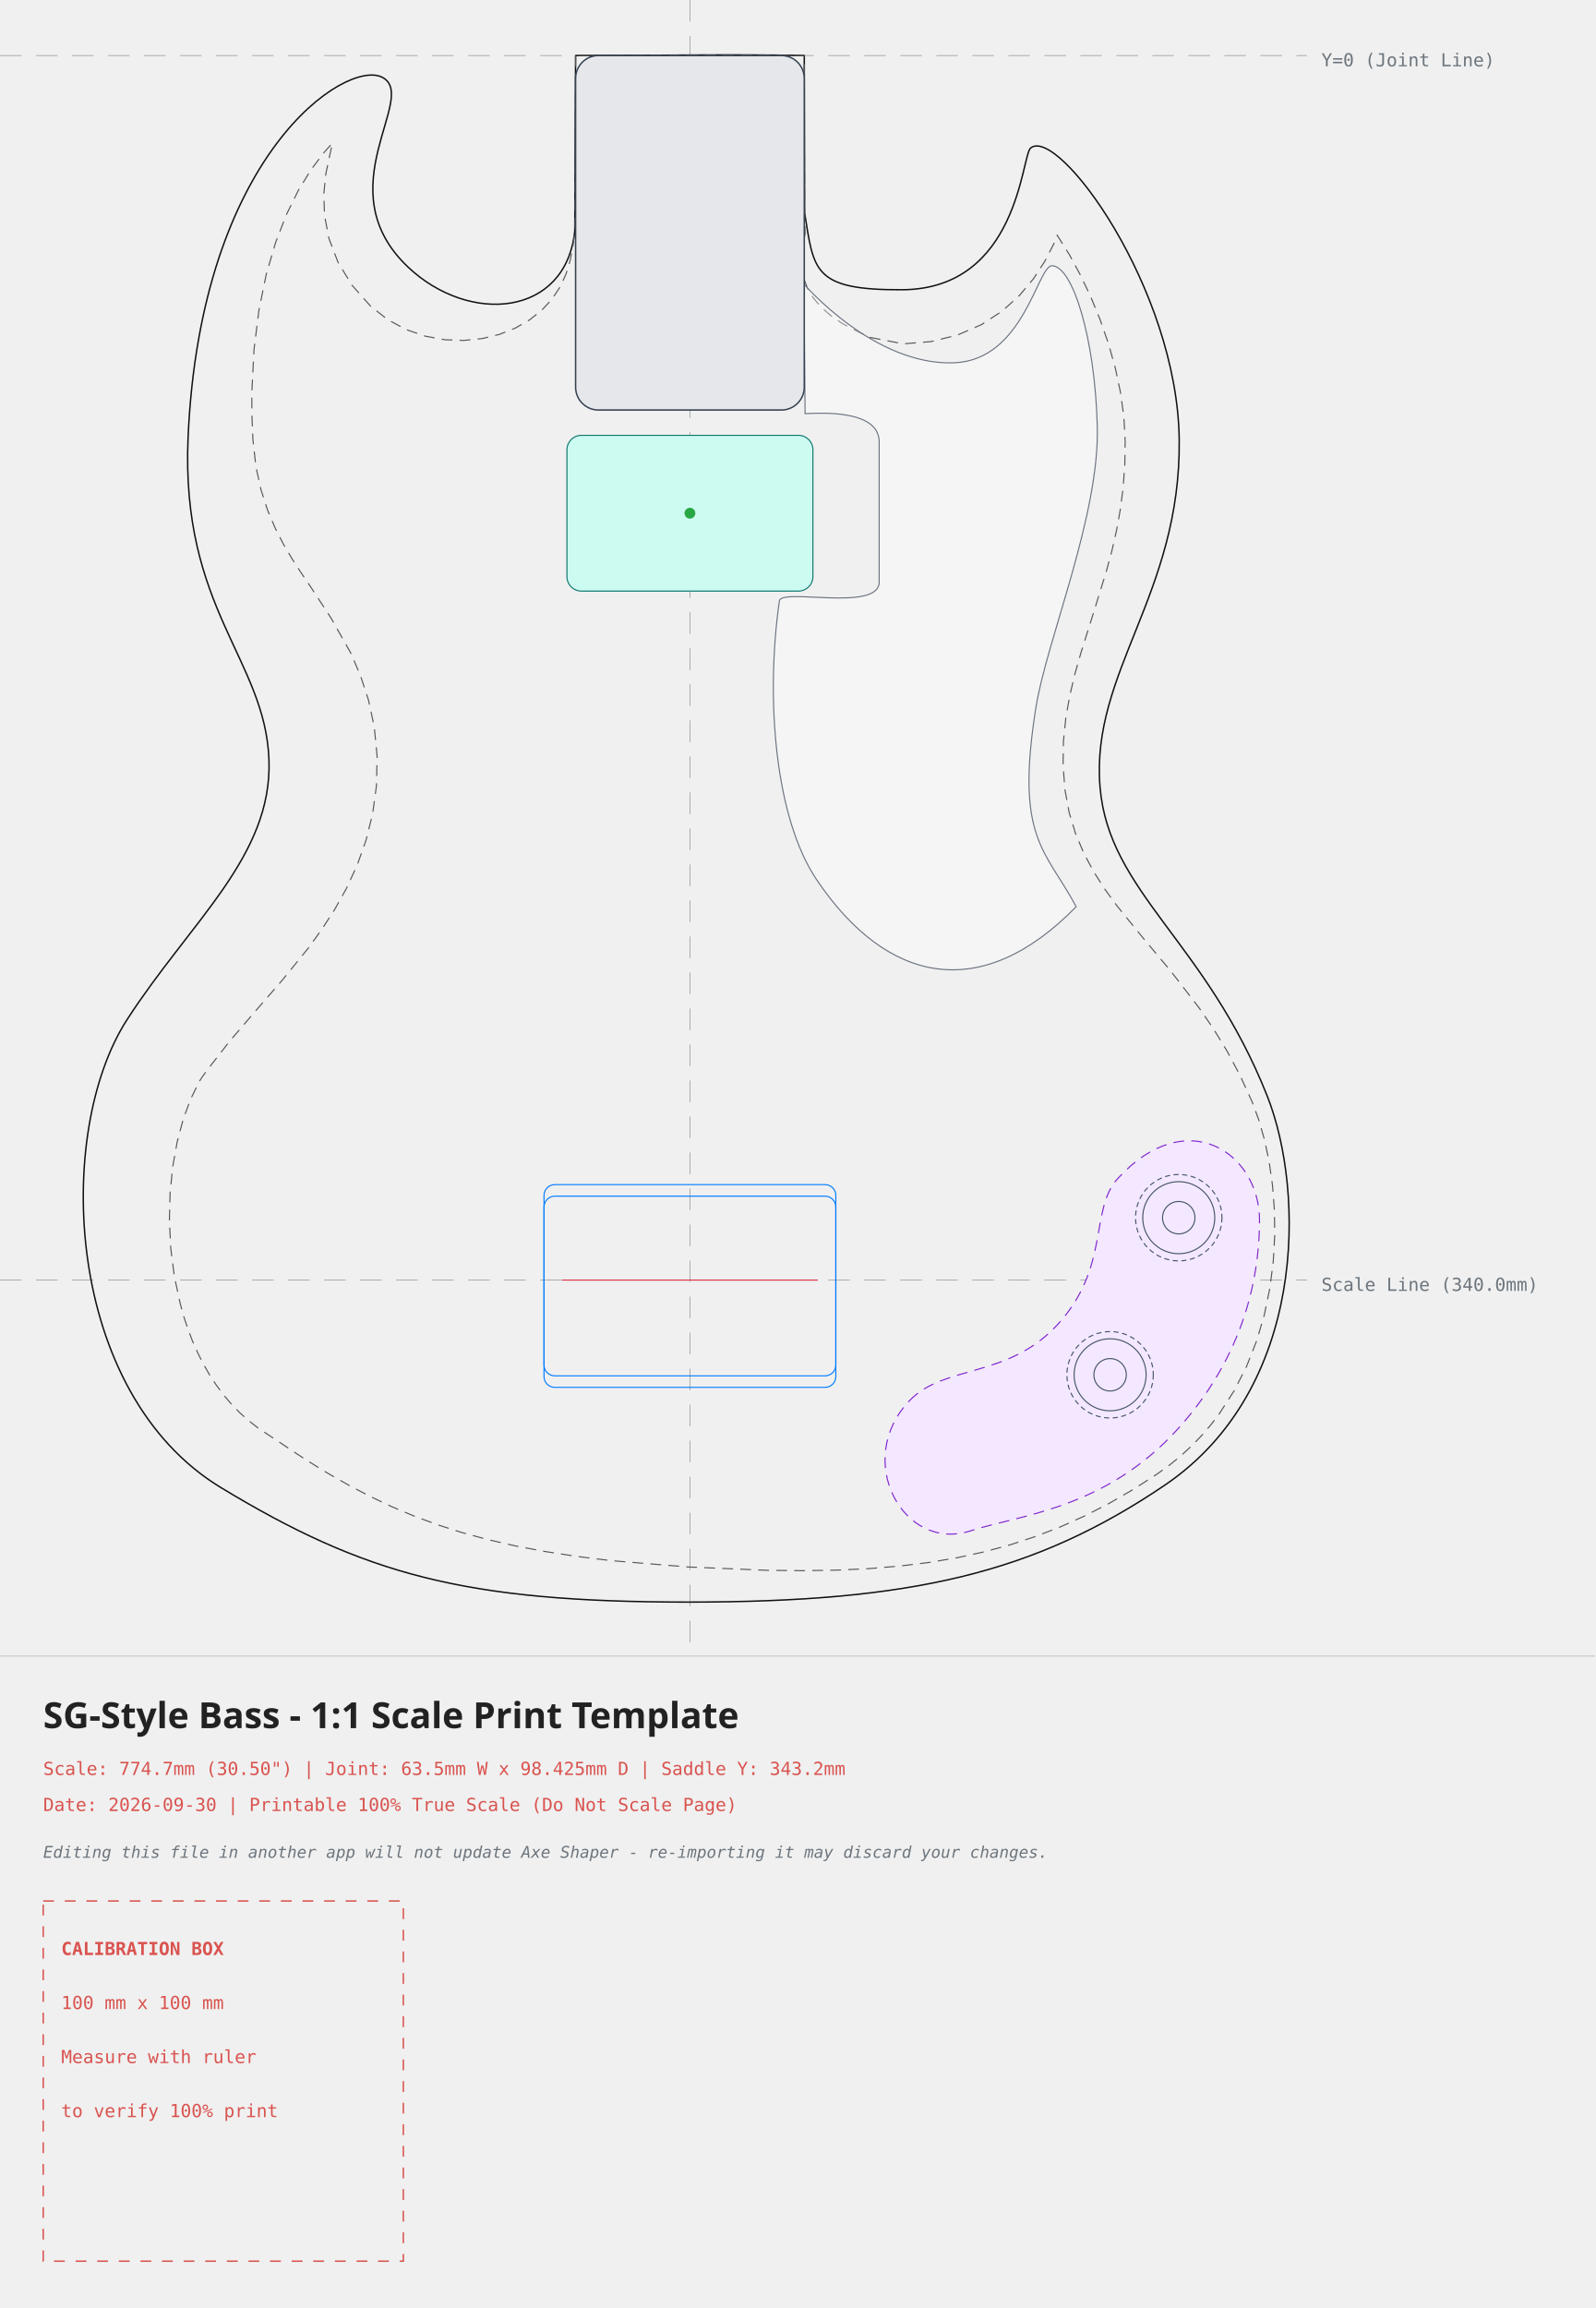
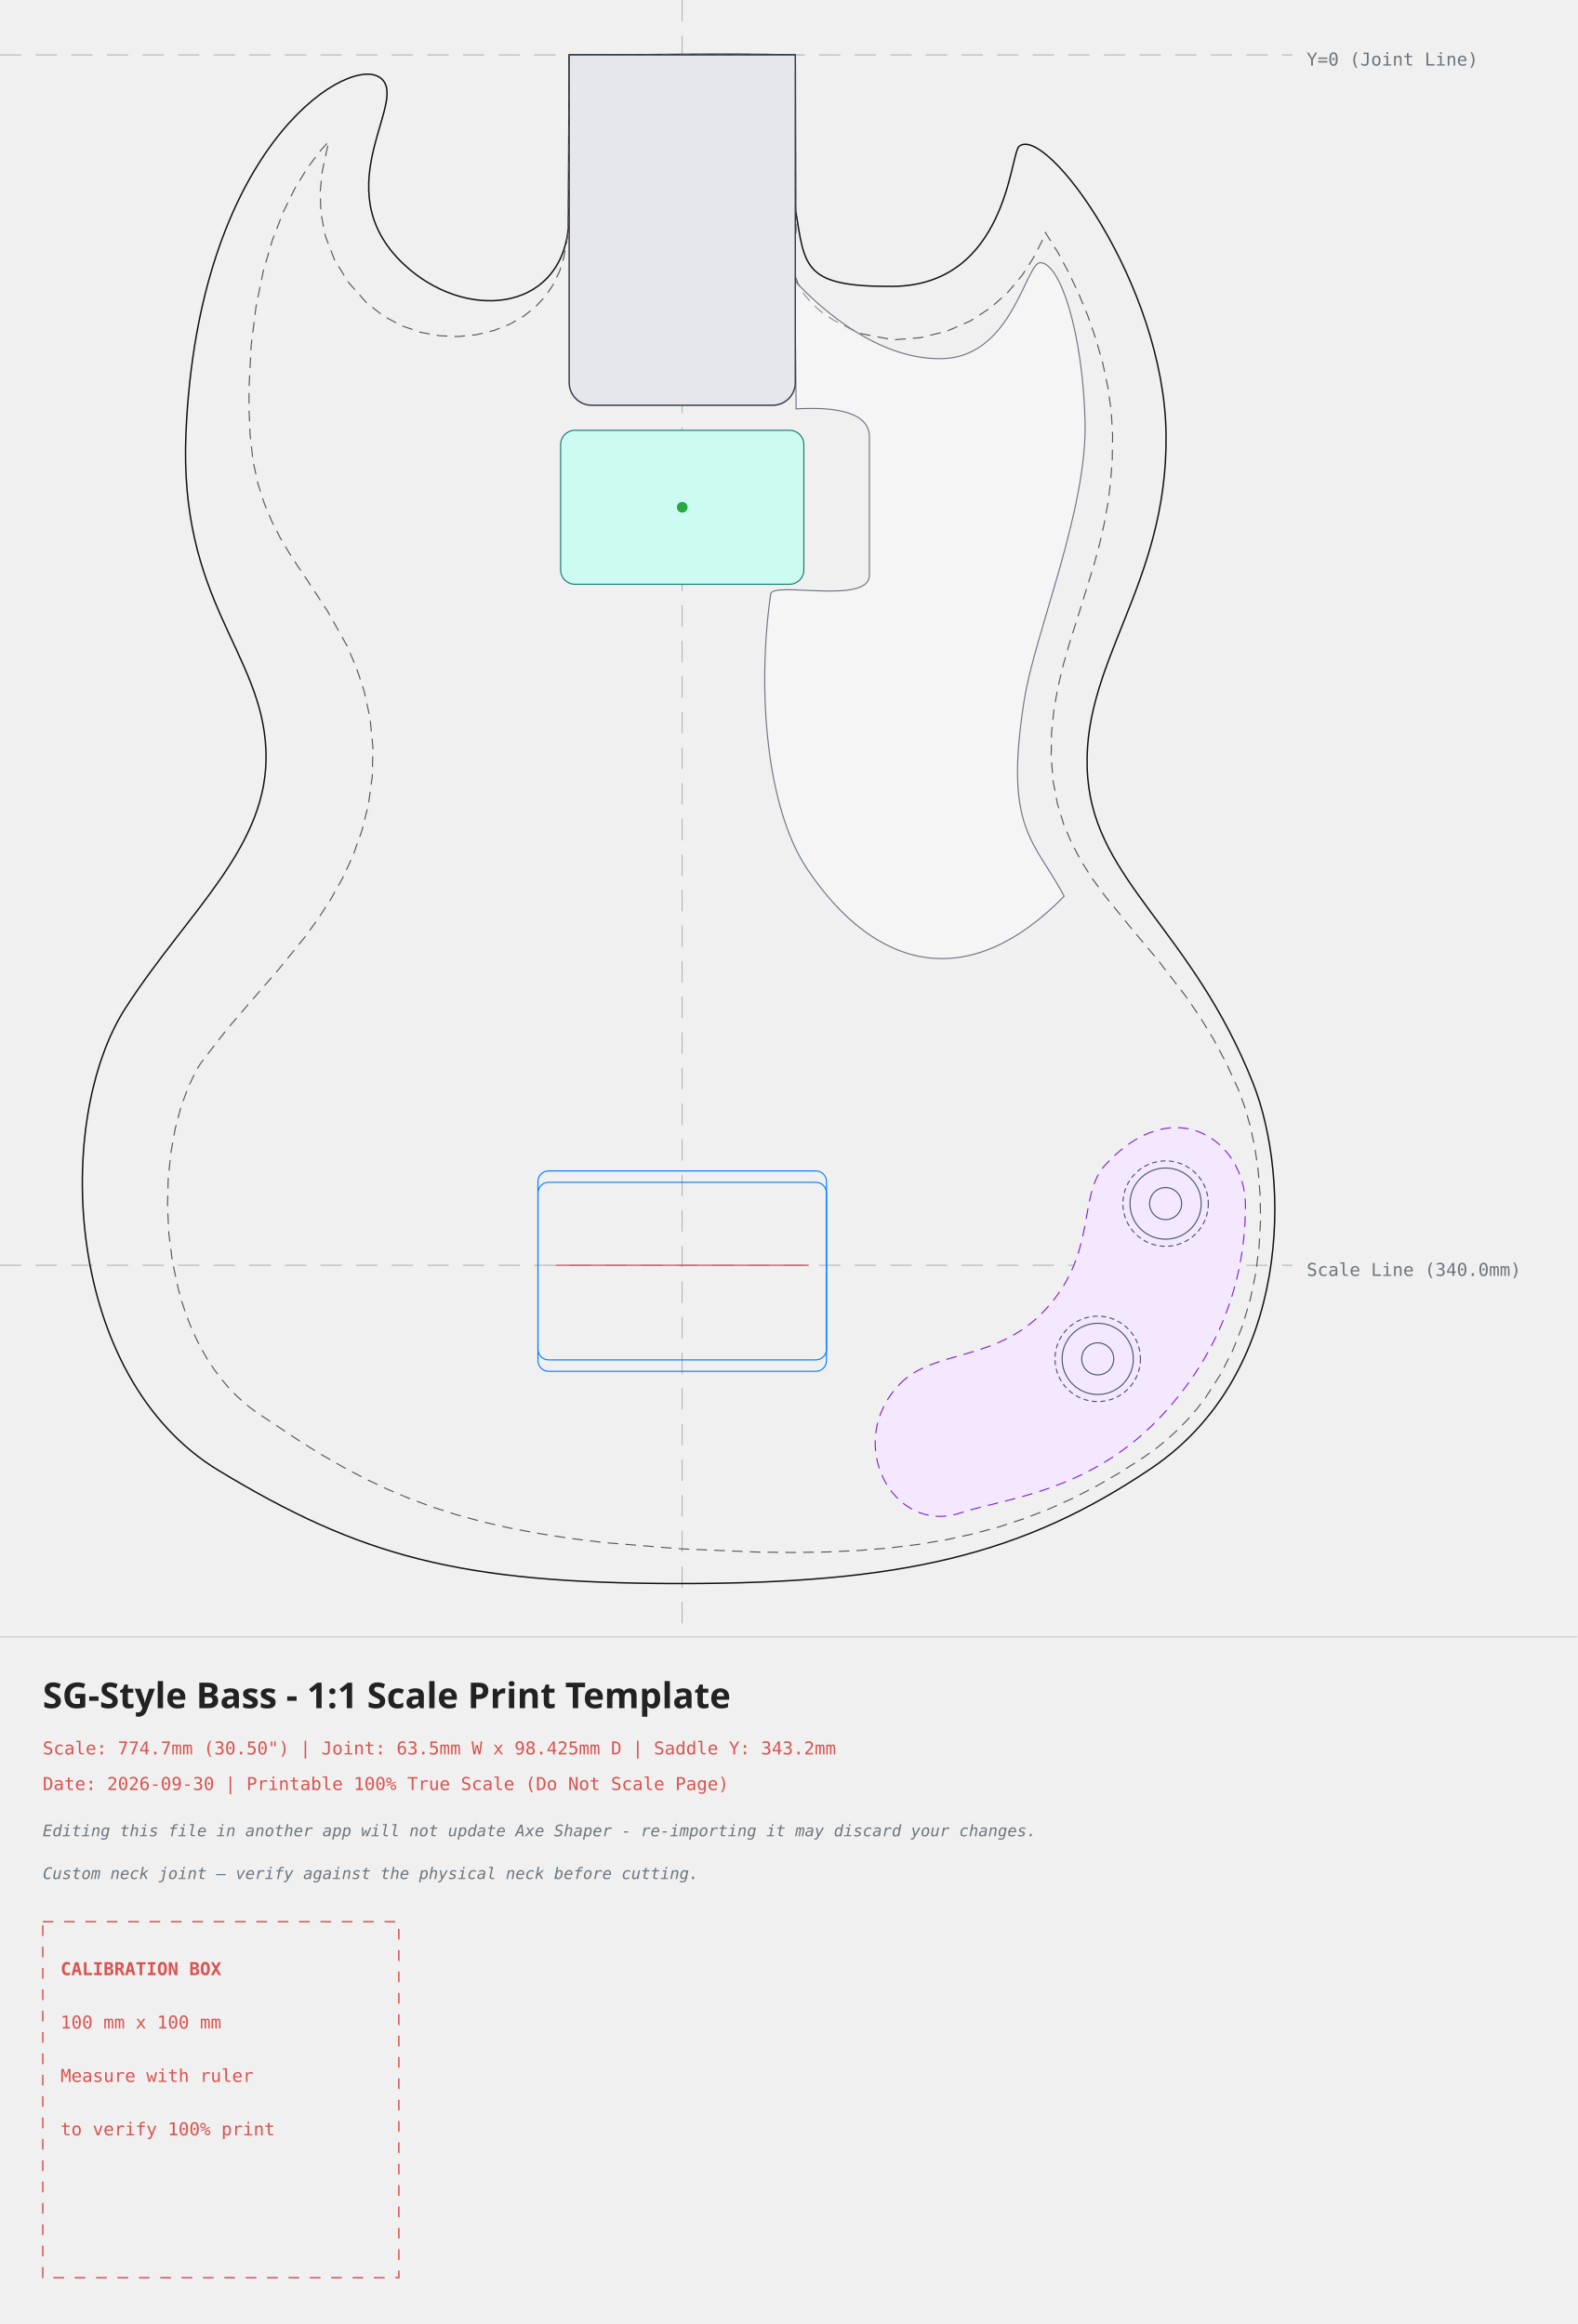
- <svg xmlns="http://www.w3.org/2000/svg" width="442.95mm" height="640.83mm" viewBox="-191.59 -15.42 442.95 640.83">
+ <svg xmlns="http://www.w3.org/2000/svg" width="442.95mm" height="652.83mm" viewBox="-191.59 -15.42 442.95 652.83">
  <style>
    .body-line { fill: none; stroke: #111111; stroke-width: 0.4; stroke-linecap: round; stroke-linejoin: round; }
    .edge-inset { fill: none; stroke: #555555; stroke-width: 0.3; stroke-dasharray: 3,2; }
    .neck-pocket { fill: #e5e7eb; stroke: #374151; stroke-width: 0.4; }
    .pickup-rout { fill: #ccfbf1; stroke: #0f766e; stroke-width: 0.3; }
    .pickup-cover { fill: none; stroke: #111111; stroke-width: 0.3; }
    .bridge-rout { fill: none; stroke: #007bff; stroke-width: 0.3; }
    .back-route { fill: #f3e8ff; stroke: #7e22ce; stroke-width: 0.3; stroke-dasharray: 3,2; }
    .front-route { fill: #ccfbf1; stroke: #0f766e; stroke-width: 0.3; }
    .pickguard { fill: #ffffff; fill-opacity: 0.35; stroke: #6b7280; stroke-width: 0.3; }
    .control-outline { fill: none; stroke: #475569; stroke-width: 0.3; }
    .control-body { fill: none; stroke: #475569; stroke-width: 0.3; stroke-dasharray: 1.2,1.2; stroke-linecap: round; }
    .control-slot { fill: none; stroke: #475569; stroke-width: 0.6; stroke-linecap: round; }
    .control-lever { fill: none; stroke: #475569; stroke-width: 0.8; stroke-linecap: round; }
    .control-cap { fill: none; stroke: #475569; stroke-width: 0.3; }
    .center-axis { fill: none; stroke: #6c757d; stroke-width: 0.2; stroke-dasharray: 6,4; opacity: 0.7; }
    .calibration-box { fill: none; stroke: #d9534f; stroke-width: 0.4; stroke-dasharray: 3,3; }
    .band-rule { fill: none; stroke: #adb5bd; stroke-width: 0.2; }
    .text-label { font-family: monospace, sans-serif; font-size: 5px; fill: #d9534f; }
    .disclaimer-label { font-family: monospace, sans-serif; font-size: 4.5px; font-style: italic; fill: #6c757d; }
    .axis-label { font-family: monospace, sans-serif; font-size: 5px; fill: #6c757d; }
    .title-label { font-family: sans-serif; font-size: 10px; font-weight: bold; fill: #222222; }
  </style>
  <g>
    <line x1="0" y1="-15.42" x2="0" y2="444.41" class="center-axis" />
    <line x1="-191.59" y1="0" x2="171.36" y2="0" class="center-axis" />
    <text x="175.36" y="3" class="axis-label">Y=0 (Joint Line)</text>
    <line x1="-191.59" y1="340.00" x2="171.36" y2="340.00" class="center-axis" stroke="#007bff" />
    <text x="175.36" y="343.00" class="axis-label" fill="#007bff">Scale Line (340.0mm)</text>
    <path d="M 61.07 373.39 C 70.70 363.40, 88.31 367.41, 102.15 352.29 C 116.72 336.36, 110.97 320.39, 118.75 311.87 C 138.01 290.79, 158.26 304.82, 158.17 323.49 C 158.11 334.31, 156.34 358.35, 135.45 381.38 C 115.20 403.70, 91.27 405.25, 77.96 409.62 C 59.26 415.76, 45.18 389.88, 61.07 373.39 Z" class="back-route" />
    <path d="M -31.75 0.00 C -31.75 0.00, -31.98 48.69, -31.98 48.69 C -34.44 72.61, -61.29 74.80, -78.26 58.75 C -101.33 36.93, -74.98 11.33, -85.49 6.02 C -95.47 0.98, -135.89 27.20, -139.36 106.01 C -141.45 153.63, -117.91 167.67, -116.90 195.54 C -115.92 222.30, -138.67 240.37, -156.32 267.71 C -176.59 299.10, -173.81 371.30, -130.13 397.69 C -90.40 421.71, -62.71 429.41, -0.48 429.41 C 61.75 429.41, 95.71 421.37, 131.77 397.01 C 171.36 370.25, 170.88 315.55, 160.30 288.87 C 143.25 245.86, 116.31 232.35, 113.88 203.11 C 111.23 171.17, 136.35 149.62, 135.87 106.69 C 135.40 64.54, 102.13 19.41, 94.59 25.70 C 92.06 27.81, 91.26 64.88, 58.88 65.03 C 34.02 65.15, 34.45 59.65, 31.84 43.66 C 31.84 43.66, 31.75 0.00, 31.75 0.00 C 10.73 -0.42, -10.72 0.04, -31.75 0.00 Z" class="body-line" />
    <path d="M -31.75 0.00 L -31.98 48.69 L -32.50 52.97 L -33.27 56.95 L -34.43 60.72 L -36.08 64.29 L -38.31 67.64 L -41.14 70.71 L -44.55 73.41 L -48.50 75.68 L -52.92 77.43 L -57.73 78.59 L -62.84 79.11 L -68.15 78.90 L -73.53 77.91 L -78.85 76.06 L -83.94 73.32 L -88.70 69.57 L -93.84 63.78 L -97.71 57.43 L -100.22 50.88 L -101.47 44.44 L -101.67 38.36 L -101.10 32.79 L -100.03 27.76 L -99.29 24.31 L -99.29 24.31 L -99.29 24.31 L -99.29 24.31 L -99.29 24.31 L -99.29 24.31 L -99.29 24.31 L -99.29 24.31 L -99.29 24.31 L -99.29 24.31 L -99.29 24.31 L -99.29 24.31 L -99.29 24.31 L -101.68 27.00 L -105.25 31.75 L -108.76 37.48 L -112.08 44.22 L -115.08 51.98 L -117.66 60.78 L -119.68 70.65 L -121.05 81.60 L -121.67 93.78 L -121.63 100.09 L -121.36 106.66 L -120.52 114.16 L -119.10 120.62 L -117.27 126.27 L -115.16 131.24 L -112.88 135.69 L -110.45 139.79 L -107.92 143.70 L -105.31 147.55 L -99.64 156.22 L -94.18 165.91 L -91.50 172.16 L -89.27 178.94 L -87.66 186.41 L -86.87 194.51 L -87.04 202.63 L -88.11 210.51 L -89.97 217.96 L -92.45 224.90 L -95.41 231.30 L -98.71 237.20 L -102.24 242.64 L -105.99 247.84 L -113.29 256.83 L -120.69 265.36 L -127.74 273.58 L -134.23 281.92 L -135.34 283.46 L -136.30 284.95 L -138.67 289.80 L -140.70 295.29 L -142.38 301.60 L -143.63 308.53 L -144.36 315.90 L -144.55 323.53 L -144.16 331.26 L -143.18 338.93 L -141.52 346.64 L -140.59 350.03 L -139.43 353.54 L -138.13 356.94 L -136.68 360.21 L -135.10 363.35 L -133.38 366.34 L -131.52 369.17 L -129.53 371.85 L -127.40 374.37 L -125.11 376.73 L -122.67 378.94 L -119.94 381.06 L -106.90 389.74 L -100.83 393.48 L -94.78 396.94 L -88.77 400.09 L -82.72 402.95 L -76.51 405.56 L -70.08 407.94 L -63.31 410.10 L -56.14 412.05 L -48.48 413.81 L -40.25 415.36 L -31.40 416.73 L -21.91 417.90 L -0.48 419.66 L 21.31 420.58 L 31.25 420.69 L 40.71 420.54 L 49.68 420.12 L 58.22 419.41 L 66.37 418.41 L 74.18 417.10 L 81.69 415.46 L 88.96 413.50 L 96.01 411.18 L 102.91 408.51 L 109.68 405.46 L 116.38 402.02 L 123.03 398.17 L 129.65 393.91 L 133.09 391.44 L 136.28 388.84 L 139.26 386.10 L 142.03 383.24 L 144.60 380.26 L 146.94 377.21 L 151.15 370.69 L 154.61 363.88 L 157.39 356.82 L 159.52 349.58 L 161.04 342.25 L 161.98 334.90 L 162.39 327.63 L 162.30 320.52 L 161.77 313.66 L 160.84 307.14 L 159.55 301.05 L 157.95 295.48 L 156.11 290.49 L 152.72 283.10 L 149.10 276.33 L 145.32 270.15 L 141.45 264.50 L 133.55 254.24 L 125.83 245.01 L 118.63 236.15 L 115.25 231.52 L 112.17 226.70 L 109.43 221.59 L 107.11 216.11 L 105.32 210.22 L 104.15 203.93 L 103.61 197.05 L 103.72 190.38 L 104.38 183.92 L 105.49 177.67 L 106.93 171.62 L 108.61 165.71 L 112.17 154.41 L 115.68 143.05 L 117.18 137.48 L 118.48 131.78 L 119.53 125.95 L 120.30 119.91 L 120.76 113.58 L 120.86 106.93 L 120.49 100.27 L 119.56 93.54 L 118.12 86.74 L 116.21 79.97 L 113.91 73.35 L 111.29 66.97 L 108.43 60.95 L 105.43 55.39 L 101.99 49.91 L 101.99 49.91 L 101.99 49.91 L 101.99 49.91 L 101.99 49.91 L 101.99 49.91 L 101.99 49.91 L 101.99 49.91 L 101.99 49.91 L 101.99 49.91 L 101.99 49.91 L 101.99 49.91 L 101.99 49.91 L 101.99 49.91 L 101.99 49.91 L 100.99 52.39 L 98.54 57.14 L 95.42 61.95 L 91.50 66.63 L 86.68 70.98 L 80.93 74.73 L 74.30 77.61 L 66.93 79.43 L 59.26 80.05 L 49.62 78.19 L 42.45 74.49 L 39.17 72.26 L 36.49 69.90 L 34.30 67.37 L 32.67 64.70 L 31.66 61.99 L 31.14 59.26 L 31.36 54.40 L 31.97 49.31 L 31.84 43.66 L 31.75 0.00 L 15.92 -0.17 L 0.00 -0.14 Z" class="edge-inset" />
    <path d="M 31.64 63.43 C 31.64 63.43, 51.15 86.24, 73.47 85.31 C 92.65 84.50, 96.43 58.70, 100.49 58.36 C 106.23 58.36, 112.46 78.21, 113.12 102.89 C 113.79 127.84, 99.06 162.27, 96.07 181.04 C 90.24 217.62, 98.80 220.44, 107.25 236.33 C 80.88 263.37, 54.64 257.77, 35.15 228.78 C 23.67 211.68, 20.93 178.77, 24.84 151.42 C 25.36 147.77, 52.54 154.56, 52.55 146.19 C 52.55 146.19, 52.55 107.00, 52.55 107.00 C 52.20 98.15, 35.76 99.28, 31.98 99.43 C 31.98 99.43, 31.64 63.43, 31.64 63.43 Z" class="pickguard" style="fill:#ffffff" />
-     <rect x="-31.75" y="0" width="63.5" height="98.425" rx="6.35" ry="6.35" class="neck-pocket" />
+     <path d="M -31.75 0 L 31.75 0 L 31.75 92.075 L 31.71 92.786 L 31.591 93.488 L 31.394 94.172 L 31.121 94.83 L 30.777 95.453 L 30.365 96.034 L 29.89 96.565 L 29.359 97.04 L 28.778 97.452 L 28.155 97.796 L 27.497 98.069 L 26.813 98.266 L 26.111 98.385 L 25.4 98.425 L -25.4 98.425 L -26.111 98.385 L -26.813 98.266 L -27.497 98.069 L -28.155 97.796 L -28.778 97.452 L -29.359 97.04 L -29.89 96.565 L -30.365 96.034 L -30.777 95.453 L -31.121 94.83 L -31.394 94.172 L -31.591 93.488 L -31.71 92.786 L -31.75 92.075 Z" class="neck-pocket" />
    <g transform="translate(0, 127.0764) rotate(0)">
      <path d="M -30.15 -21.62 C -30.15 -21.62, 30.15 -21.62, 30.15 -21.62 C 32.37 -21.62, 34.15 -19.83, 34.15 -17.62 C 34.15 -17.62, 34.15 17.62, 34.15 17.62 C 34.15 19.83, 32.37 21.62, 30.15 21.62 C 30.15 21.62, -30.15 21.62, -30.15 21.62 C -32.37 21.62, -34.15 19.83, -34.15 17.62 C -34.15 17.62, -34.15 -17.62, -34.15 -17.62 C -34.15 -19.83, -32.37 -21.62, -30.15 -21.62 Z" class="pickup-rout" />
      <circle cx="0" cy="0" r="1.5" fill="#28a745" />
    </g>
    <g id="control-knobs">
      <g transform="translate(135.74, 322.68)" data-knob-style="generic">
        <circle cx="0" cy="0" r="12.00" class="control-body" />
        <circle cx="0" cy="0" r="10.00" class="control-outline" />
        <circle cx="0" cy="0" r="4.50" class="control-outline" />
      </g>
      <g transform="translate(116.68, 366.30)" data-knob-style="generic">
        <circle cx="0" cy="0" r="12.00" class="control-body" />
        <circle cx="0" cy="0" r="10.00" class="control-outline" />
        <circle cx="0" cy="0" r="4.50" class="control-outline" />
      </g>
    </g>
    <g id="control-switches">
- 
+       
    </g>
    <g id="bridge-hardware">
      <rect x="-40.52" y="313.50" width="81.03" height="53.09" rx="3.00" ry="3.00" class="bridge-rout" />
      <rect x="-40.52" y="316.70" width="81.03" height="53.09" rx="3.00" ry="3.00" class="bridge-rout" />
      <line x1="-35.52" y1="340.00" x2="35.52" y2="340.00" stroke="#dc3545" stroke-width="0.3" />
      <g transform="translate(0, 343.20)" />
    </g>
  </g>
  <g>
    <line x1="-191.59" y1="444.41" x2="251.36" y2="444.41" class="band-rule" />
    <text x="-179.59" y="464.41" class="title-label">SG-Style Bass - 1:1 Scale Print Template</text>
    <text x="-179.59" y="477.41" class="text-label">Scale: 774.7mm (30.50") | Joint: 63.5mm W x 98.425mm D | Saddle Y: 343.2mm</text>
    <text x="-179.59" y="487.41" class="text-label">Date: 2026-09-30 | Printable 100% True Scale (Do Not Scale Page)</text>
    <text x="-179.59" y="500.41" class="disclaimer-label">Editing this file in another app will not update Axe Shaper - re-importing it may discard your changes.</text>
-     <g transform="translate(-179.59, 512.41)">
+     <text x="-179.59" y="512.41" class="disclaimer-label">Custom neck joint — verify against the physical neck before cutting.</text>
+     <g transform="translate(-179.59, 524.41)">
      <rect x="0" y="0" width="100" height="100" class="calibration-box" />
      <text x="5" y="15" class="text-label" font-weight="bold">CALIBRATION BOX</text>
      <text x="5" y="30" class="text-label">100 mm x 100 mm</text>
      <text x="5" y="45" class="text-label">Measure with ruler</text>
      <text x="5" y="60" class="text-label">to verify 100% print</text>
    </g>
  </g>
</svg>
